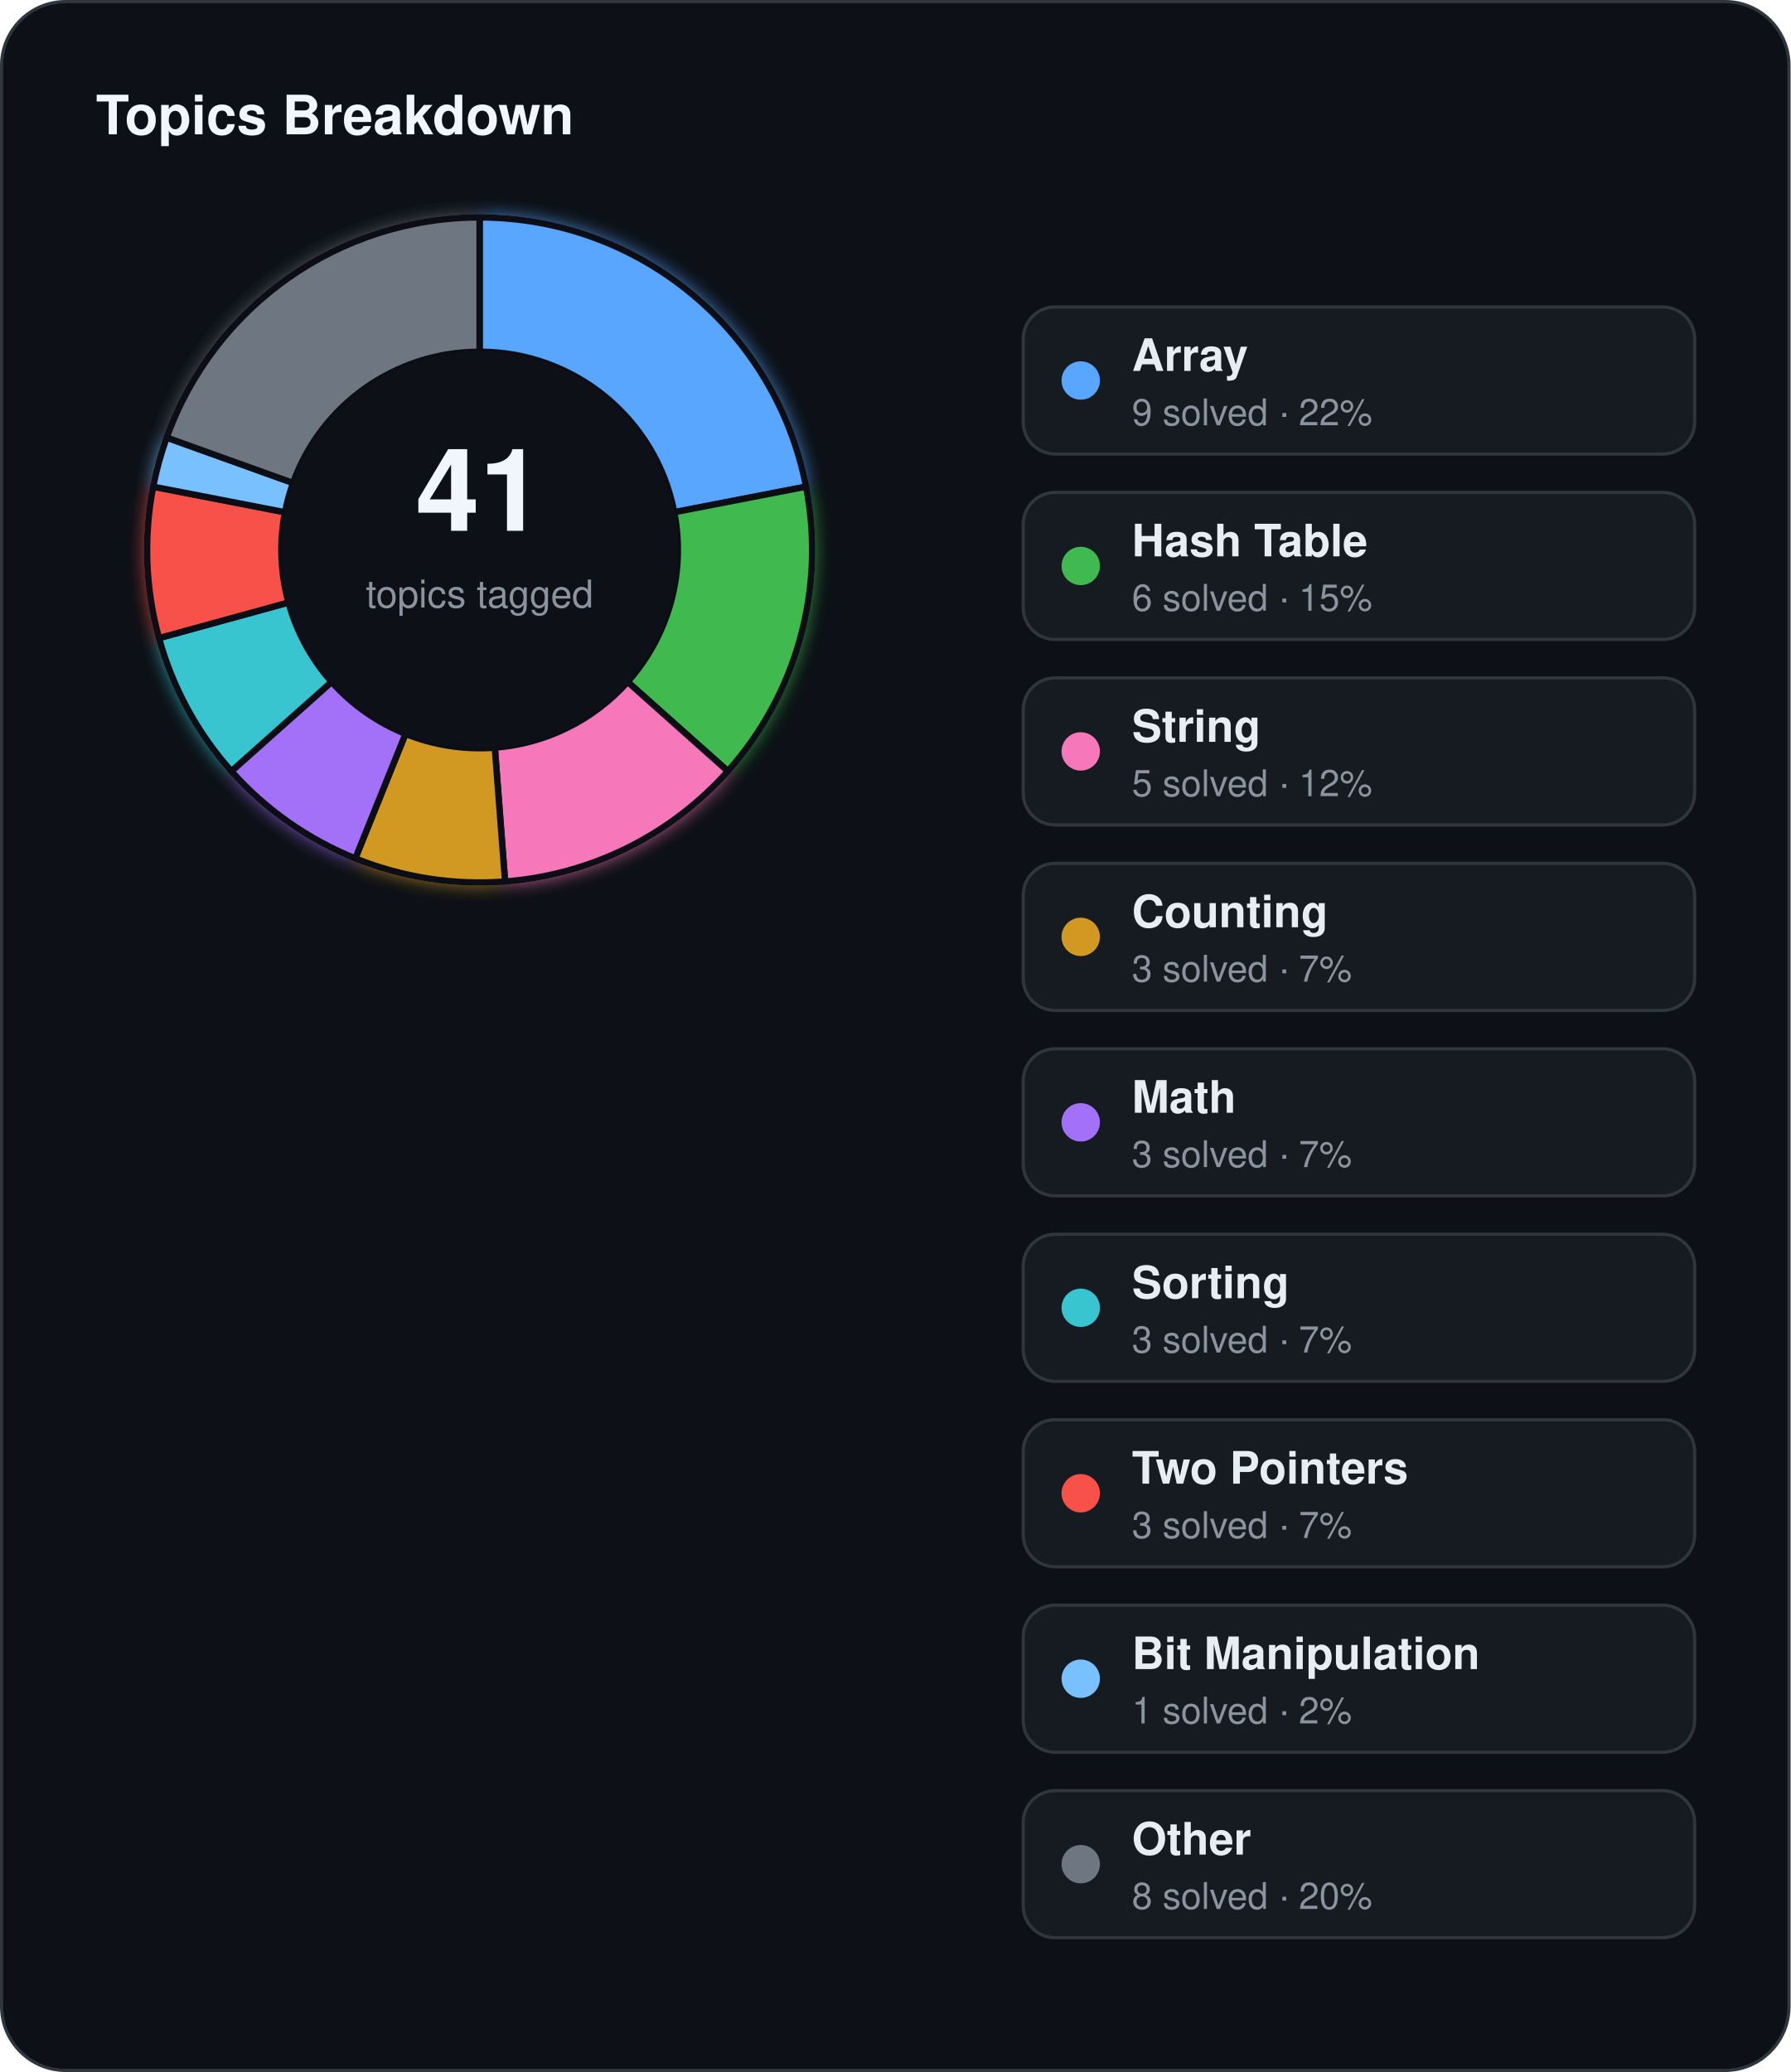
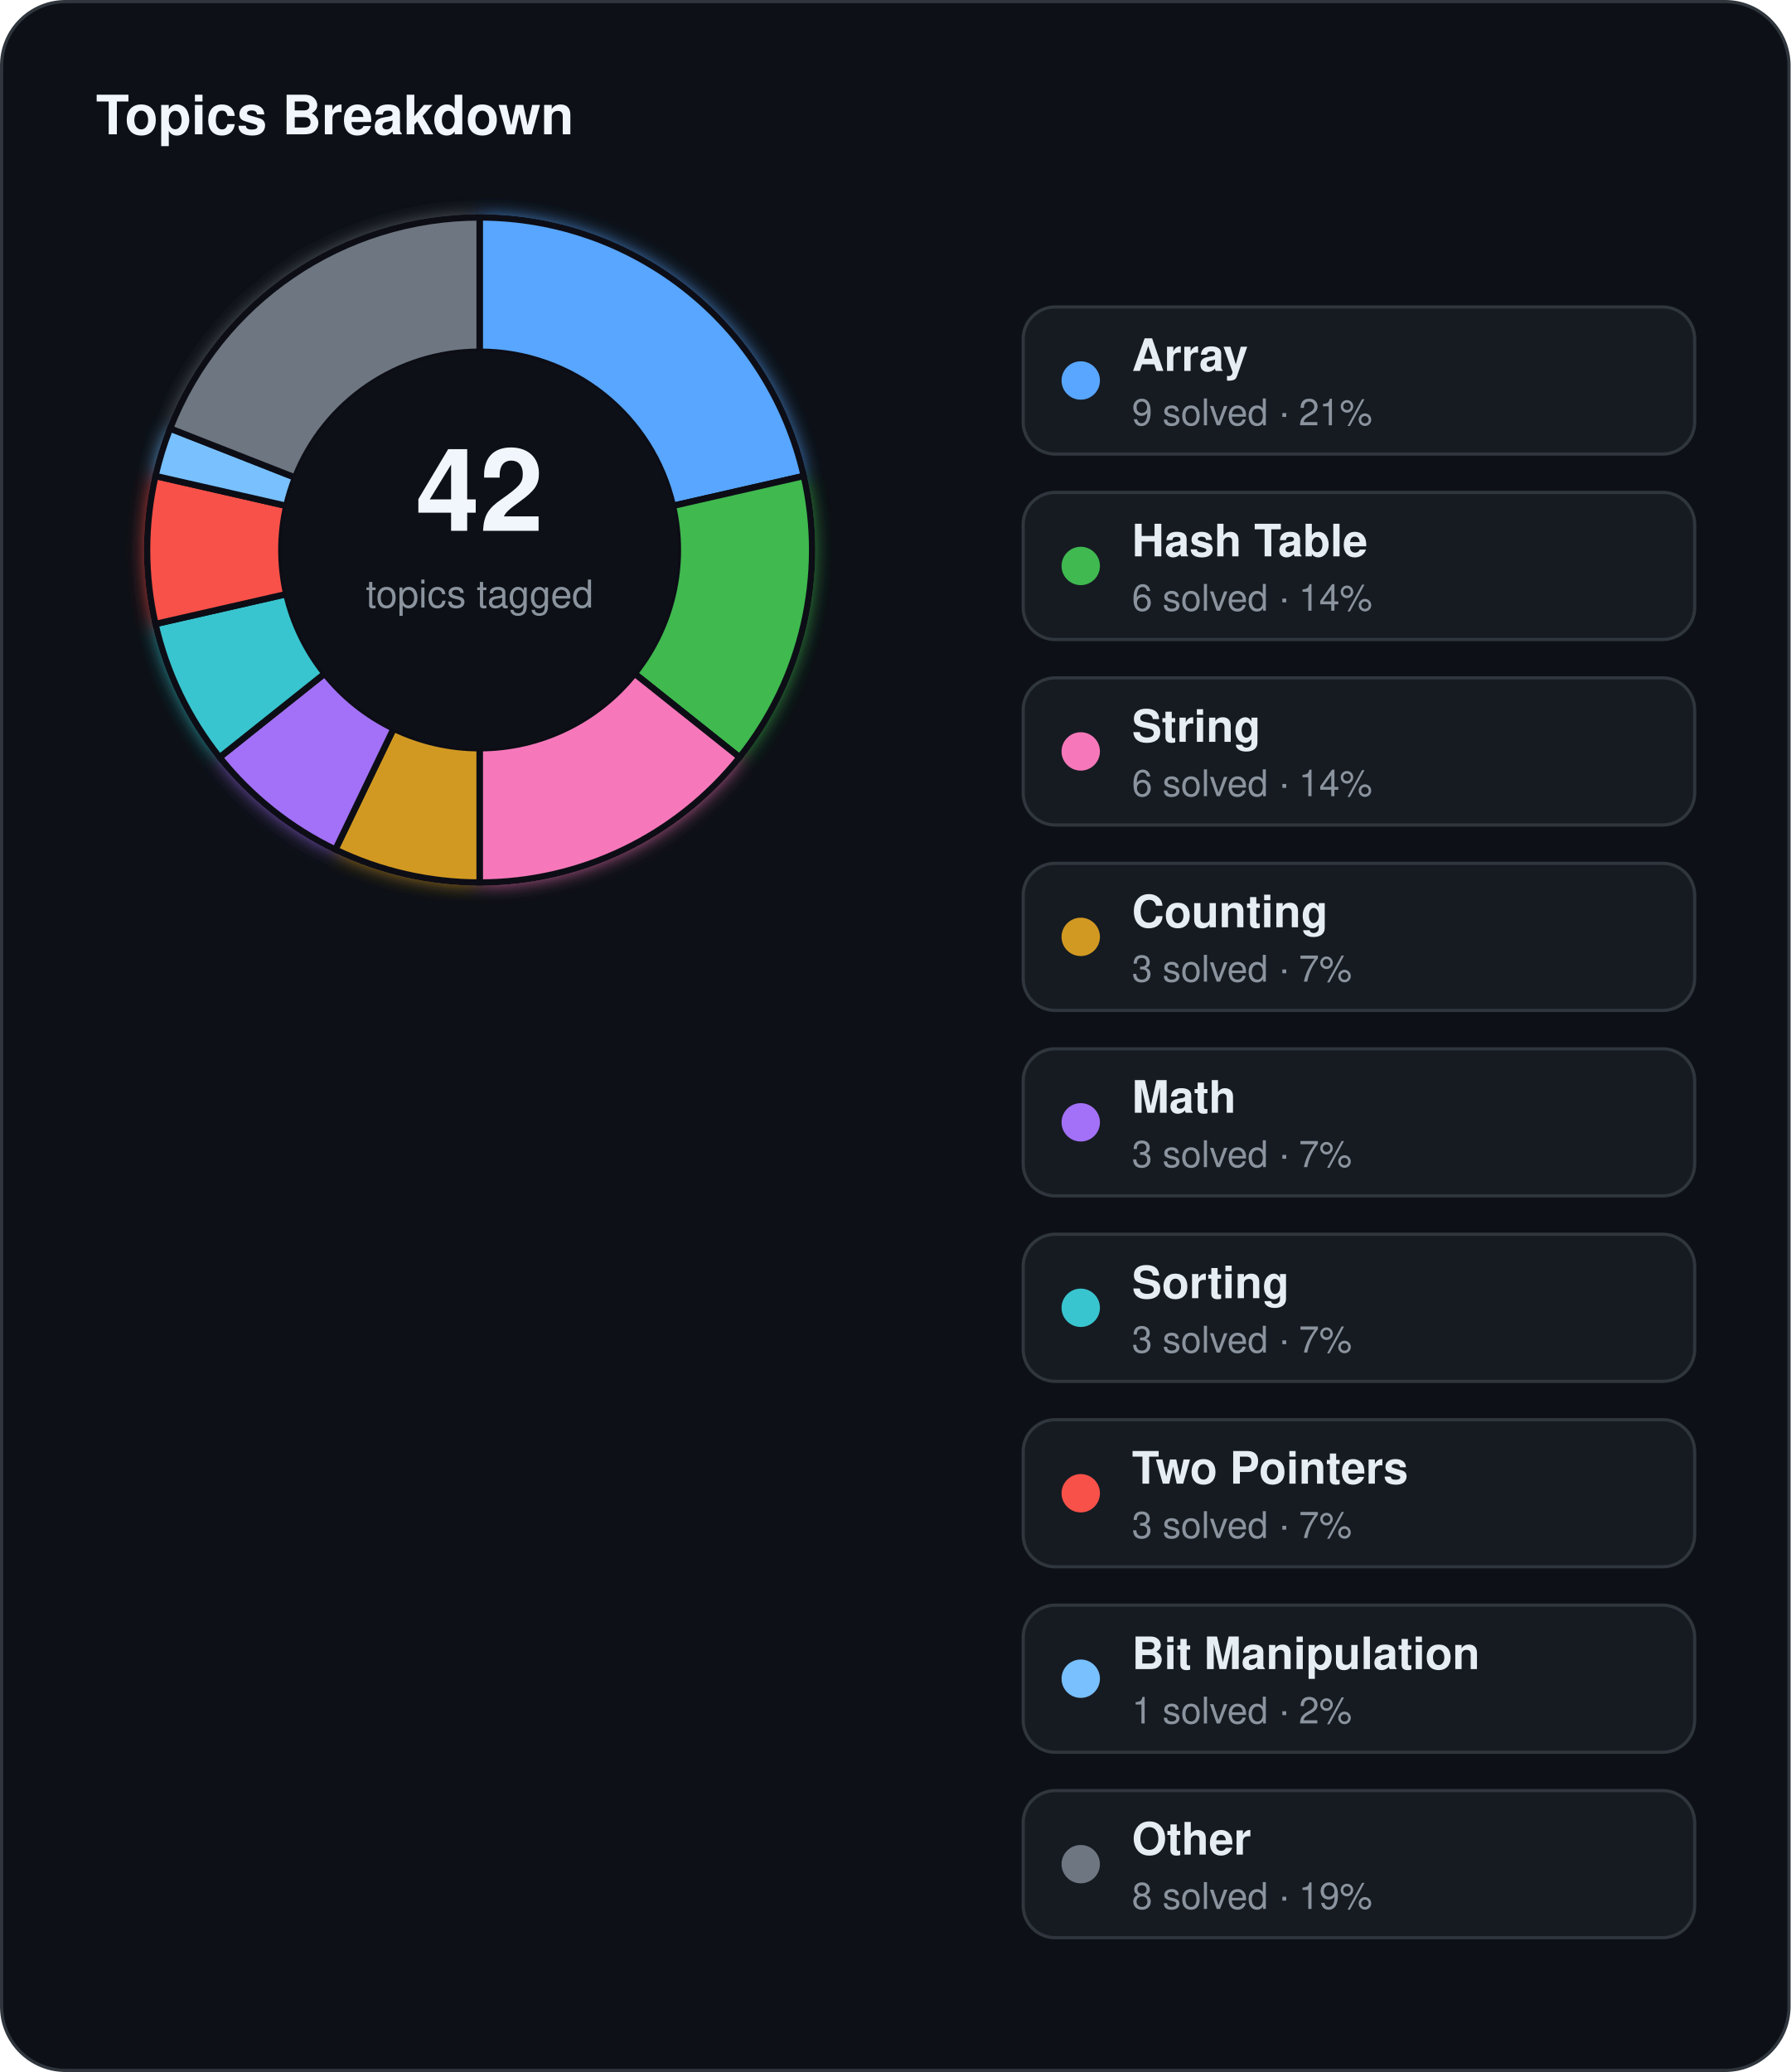
<svg xmlns="http://www.w3.org/2000/svg" width="560" height="648" viewBox="0 0 560 648">
  <defs>
    <filter id="topics-glow" x="-60%" y="-60%" width="220%" height="220%">
      <feGaussianBlur stdDeviation="3" result="blur" />
      <feMerge>
        <feMergeNode in="blur" />
        <feMergeNode in="SourceGraphic" />
      </feMerge>
    </filter>
  </defs>
  <rect x="0.5" y="0.5" width="559" height="647" rx="20" fill="#0d1117" stroke="#30363d" stroke-width="1" />
  <text x="30" y="42" fill="#f0f6fc" font-family="Segoe UI, Helvetica, Arial, sans-serif" font-size="17" font-weight="700">Topics Breakdown</text>
  <g filter="url(#topics-glow)">
-     <path d="M 150.00,68.00 A 104,104 0 0 1 252.10,152.20 L 210.87,160.20 A 62,62 0 0 0 150.00,110.00 Z" fill="#58a6ff" stroke="#0d1117" stroke-width="2" />
-     <path d="M 252.10,152.20 A 104,104 0 0 1 227.64,241.19 L 196.29,213.25 A 62,62 0 0 0 210.87,160.20 Z" fill="#3fb950" stroke="#0d1117" stroke-width="2" />
-     <path d="M 227.64,241.19 A 104,104 0 0 1 157.96,275.69 L 154.75,233.82 A 62,62 0 0 0 196.29,213.25 Z" fill="#f778ba" stroke="#0d1117" stroke-width="2" />
-     <path d="M 157.96,275.69 A 104,104 0 0 1 111.12,268.46 L 126.82,229.51 A 62,62 0 0 0 154.75,233.82 Z" fill="#d29922" stroke="#0d1117" stroke-width="2" />
-     <path d="M 111.12,268.46 A 104,104 0 0 1 72.36,241.19 L 103.71,213.25 A 62,62 0 0 0 126.82,229.51 Z" fill="#a371f7" stroke="#0d1117" stroke-width="2" />
-     <path d="M 72.36,241.19 A 104,104 0 0 1 49.72,199.56 L 90.22,188.43 A 62,62 0 0 0 103.71,213.25 Z" fill="#39c5cf" stroke="#0d1117" stroke-width="2" />
-     <path d="M 49.72,199.56 A 104,104 0 0 1 47.90,152.20 L 89.13,160.20 A 62,62 0 0 0 90.22,188.43 Z" fill="#f85149" stroke="#0d1117" stroke-width="2" />
-     <path d="M 47.90,152.20 A 104,104 0 0 1 52.12,136.85 L 91.65,151.04 A 62,62 0 0 0 89.13,160.20 Z" fill="#79c0ff" stroke="#0d1117" stroke-width="2" />
-     <path d="M 52.12,136.85 A 104,104 0 0 1 150.00,68.00 L 150.00,110.00 A 62,62 0 0 0 91.65,151.04 Z" fill="#6e7681" stroke="#0d1117" stroke-width="2" />
+     <path d="M 150.00,68.00 A 104,104 0 0 1 251.39,148.86 L 210.45,158.20 A 62,62 0 0 0 150.00,110.00 Z" fill="#58a6ff" stroke="#0d1117" stroke-width="2" />
+     <path d="M 251.39,148.86 A 104,104 0 0 1 231.31,236.84 L 198.47,210.66 A 62,62 0 0 0 210.45,158.20 Z" fill="#3fb950" stroke="#0d1117" stroke-width="2" />
+     <path d="M 231.31,236.84 A 104,104 0 0 1 150.00,276.00 L 150.00,234.00 A 62,62 0 0 0 198.47,210.66 Z" fill="#f778ba" stroke="#0d1117" stroke-width="2" />
+     <path d="M 150.00,276.00 A 104,104 0 0 1 104.88,265.70 L 123.10,227.86 A 62,62 0 0 0 150.00,234.00 Z" fill="#d29922" stroke="#0d1117" stroke-width="2" />
+     <path d="M 104.88,265.70 A 104,104 0 0 1 68.69,236.84 L 101.53,210.66 A 62,62 0 0 0 123.10,227.86 Z" fill="#a371f7" stroke="#0d1117" stroke-width="2" />
+     <path d="M 68.69,236.84 A 104,104 0 0 1 48.61,195.14 L 89.55,185.80 A 62,62 0 0 0 101.53,210.66 Z" fill="#39c5cf" stroke="#0d1117" stroke-width="2" />
+     <path d="M 48.61,195.14 A 104,104 0 0 1 48.61,148.86 L 89.55,158.20 A 62,62 0 0 0 89.55,185.80 Z" fill="#f85149" stroke="#0d1117" stroke-width="2" />
+     <path d="M 48.61,148.86 A 104,104 0 0 1 53.19,134.00 L 92.29,149.35 A 62,62 0 0 0 89.55,158.20 Z" fill="#79c0ff" stroke="#0d1117" stroke-width="2" />
+     <path d="M 53.19,134.00 A 104,104 0 0 1 150.00,68.00 L 150.00,110.00 A 62,62 0 0 0 92.29,149.35 Z" fill="#6e7681" stroke="#0d1117" stroke-width="2" />
  </g>
  <circle cx="150" cy="172" r="62" fill="#0d1117" />
-   <text x="150" y="166" text-anchor="middle" fill="#f0f6fc" font-family="Segoe UI, Helvetica, Arial, sans-serif" font-size="36" font-weight="700">41</text>
+   <text x="150" y="166" text-anchor="middle" fill="#f0f6fc" font-family="Segoe UI, Helvetica, Arial, sans-serif" font-size="36" font-weight="700">42</text>
  <text x="150" y="190" text-anchor="middle" fill="#8b949e" font-family="Segoe UI, Helvetica, Arial, sans-serif" font-size="12">topics tagged</text>
  <rect x="320" y="96" width="210" height="46" rx="10" fill="#161b22" stroke="#30363d" stroke-width="1" />
  <circle cx="338" cy="119" r="6" fill="#58a6ff" />
  <text x="354" y="116" fill="#e6edf3" font-family="Segoe UI, Helvetica, Arial, sans-serif" font-size="14" font-weight="600">Array</text>
-   <text x="354" y="133" fill="#8b949e" font-family="Segoe UI, Helvetica, Arial, sans-serif" font-size="11.5">9 solved · 22%</text>
+   <text x="354" y="133" fill="#8b949e" font-family="Segoe UI, Helvetica, Arial, sans-serif" font-size="11.5">9 solved · 21%</text>
  <rect x="320" y="154" width="210" height="46" rx="10" fill="#161b22" stroke="#30363d" stroke-width="1" />
  <circle cx="338" cy="177" r="6" fill="#3fb950" />
  <text x="354" y="174" fill="#e6edf3" font-family="Segoe UI, Helvetica, Arial, sans-serif" font-size="14" font-weight="600">Hash Table</text>
-   <text x="354" y="191" fill="#8b949e" font-family="Segoe UI, Helvetica, Arial, sans-serif" font-size="11.5">6 solved · 15%</text>
+   <text x="354" y="191" fill="#8b949e" font-family="Segoe UI, Helvetica, Arial, sans-serif" font-size="11.5">6 solved · 14%</text>
  <rect x="320" y="212" width="210" height="46" rx="10" fill="#161b22" stroke="#30363d" stroke-width="1" />
  <circle cx="338" cy="235" r="6" fill="#f778ba" />
  <text x="354" y="232" fill="#e6edf3" font-family="Segoe UI, Helvetica, Arial, sans-serif" font-size="14" font-weight="600">String</text>
-   <text x="354" y="249" fill="#8b949e" font-family="Segoe UI, Helvetica, Arial, sans-serif" font-size="11.5">5 solved · 12%</text>
+   <text x="354" y="249" fill="#8b949e" font-family="Segoe UI, Helvetica, Arial, sans-serif" font-size="11.5">6 solved · 14%</text>
  <rect x="320" y="270" width="210" height="46" rx="10" fill="#161b22" stroke="#30363d" stroke-width="1" />
  <circle cx="338" cy="293" r="6" fill="#d29922" />
  <text x="354" y="290" fill="#e6edf3" font-family="Segoe UI, Helvetica, Arial, sans-serif" font-size="14" font-weight="600">Counting</text>
  <text x="354" y="307" fill="#8b949e" font-family="Segoe UI, Helvetica, Arial, sans-serif" font-size="11.5">3 solved · 7%</text>
  <rect x="320" y="328" width="210" height="46" rx="10" fill="#161b22" stroke="#30363d" stroke-width="1" />
  <circle cx="338" cy="351" r="6" fill="#a371f7" />
  <text x="354" y="348" fill="#e6edf3" font-family="Segoe UI, Helvetica, Arial, sans-serif" font-size="14" font-weight="600">Math</text>
  <text x="354" y="365" fill="#8b949e" font-family="Segoe UI, Helvetica, Arial, sans-serif" font-size="11.5">3 solved · 7%</text>
  <rect x="320" y="386" width="210" height="46" rx="10" fill="#161b22" stroke="#30363d" stroke-width="1" />
  <circle cx="338" cy="409" r="6" fill="#39c5cf" />
  <text x="354" y="406" fill="#e6edf3" font-family="Segoe UI, Helvetica, Arial, sans-serif" font-size="14" font-weight="600">Sorting</text>
  <text x="354" y="423" fill="#8b949e" font-family="Segoe UI, Helvetica, Arial, sans-serif" font-size="11.5">3 solved · 7%</text>
  <rect x="320" y="444" width="210" height="46" rx="10" fill="#161b22" stroke="#30363d" stroke-width="1" />
  <circle cx="338" cy="467" r="6" fill="#f85149" />
  <text x="354" y="464" fill="#e6edf3" font-family="Segoe UI, Helvetica, Arial, sans-serif" font-size="14" font-weight="600">Two Pointers</text>
  <text x="354" y="481" fill="#8b949e" font-family="Segoe UI, Helvetica, Arial, sans-serif" font-size="11.5">3 solved · 7%</text>
  <rect x="320" y="502" width="210" height="46" rx="10" fill="#161b22" stroke="#30363d" stroke-width="1" />
  <circle cx="338" cy="525" r="6" fill="#79c0ff" />
  <text x="354" y="522" fill="#e6edf3" font-family="Segoe UI, Helvetica, Arial, sans-serif" font-size="14" font-weight="600">Bit Manipulation</text>
  <text x="354" y="539" fill="#8b949e" font-family="Segoe UI, Helvetica, Arial, sans-serif" font-size="11.5">1 solved · 2%</text>
  <rect x="320" y="560" width="210" height="46" rx="10" fill="#161b22" stroke="#30363d" stroke-width="1" />
  <circle cx="338" cy="583" r="6" fill="#6e7681" />
  <text x="354" y="580" fill="#e6edf3" font-family="Segoe UI, Helvetica, Arial, sans-serif" font-size="14" font-weight="600">Other</text>
-   <text x="354" y="597" fill="#8b949e" font-family="Segoe UI, Helvetica, Arial, sans-serif" font-size="11.5">8 solved · 20%</text>
+   <text x="354" y="597" fill="#8b949e" font-family="Segoe UI, Helvetica, Arial, sans-serif" font-size="11.5">8 solved · 19%</text>
</svg>
